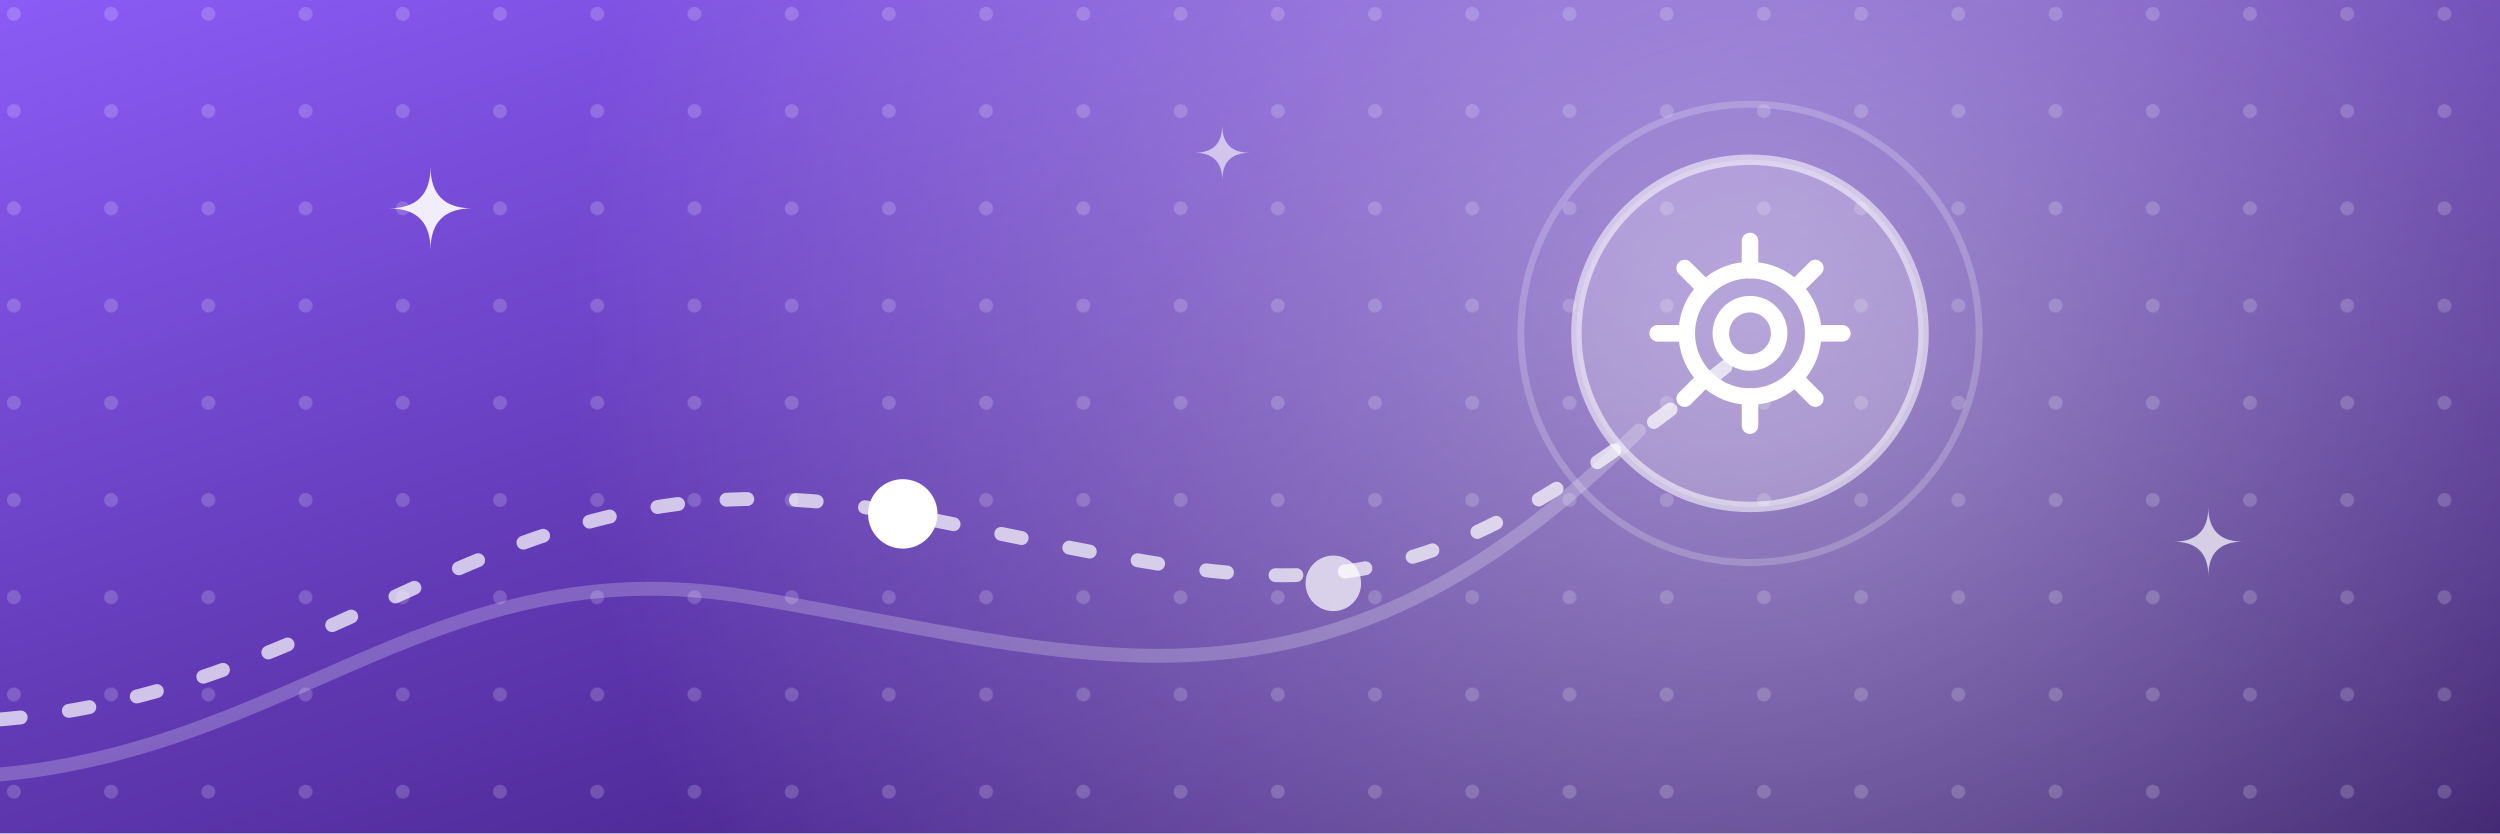
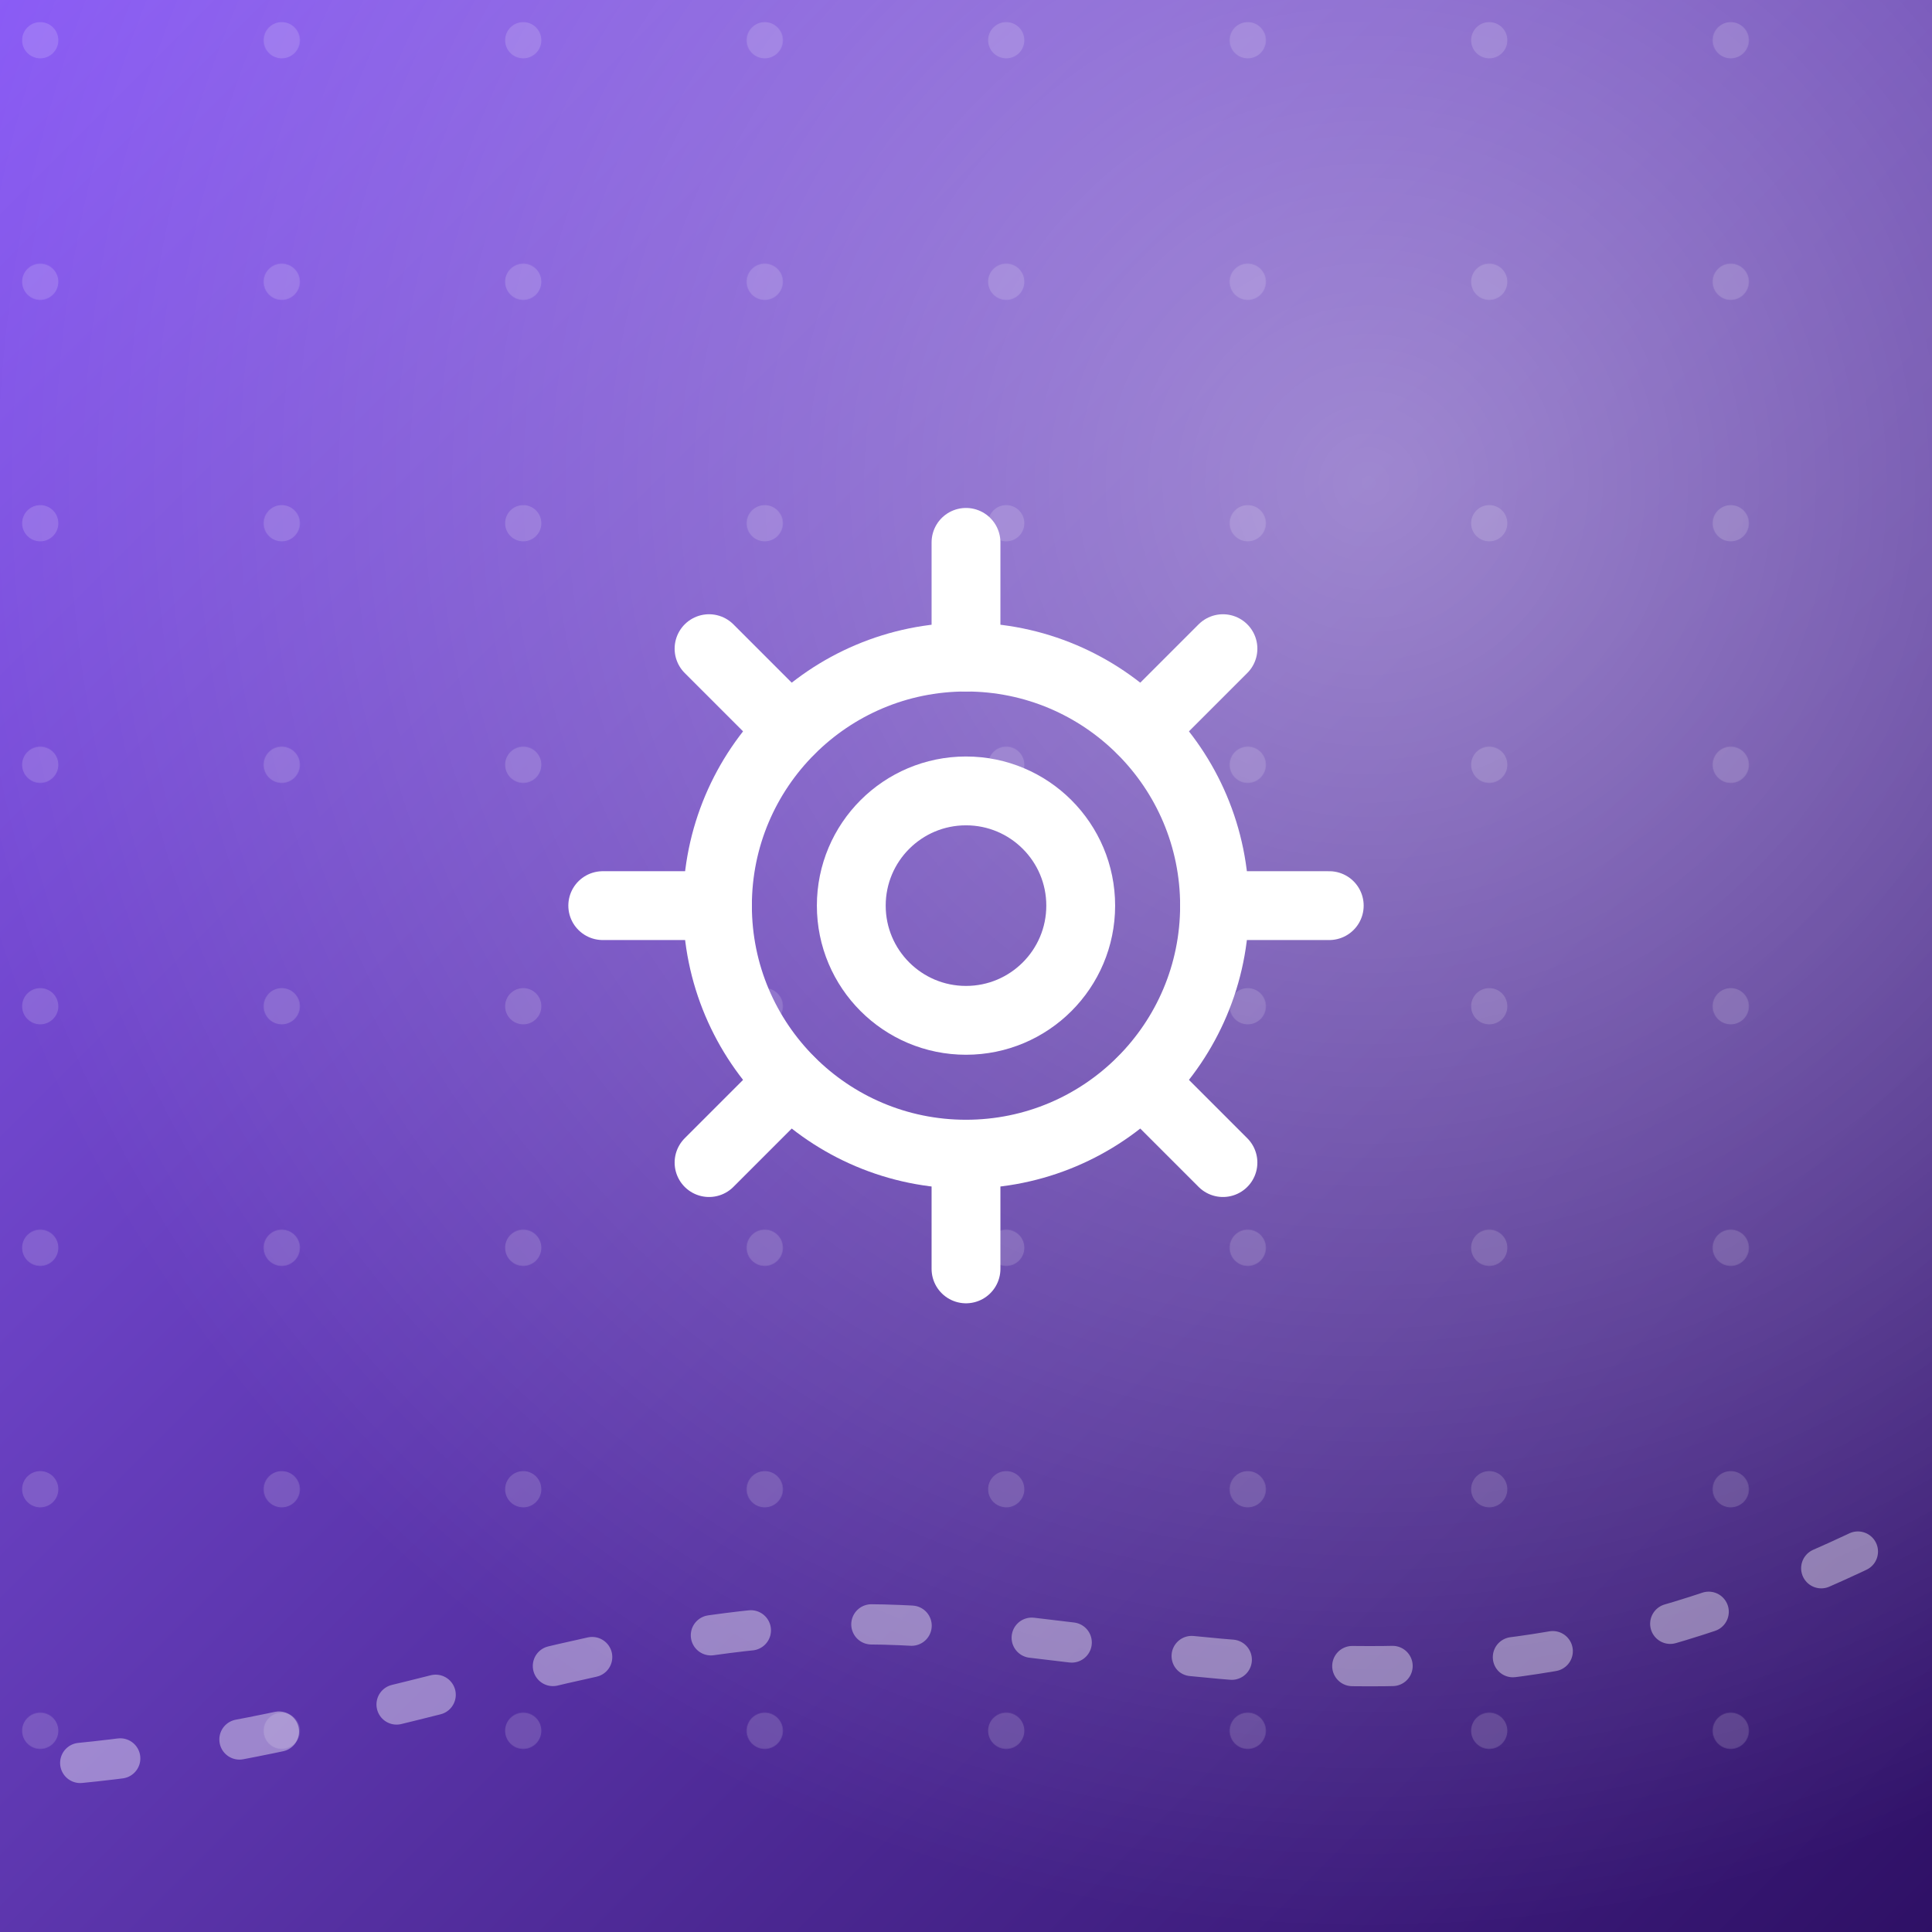
- <svg xmlns="http://www.w3.org/2000/svg" viewBox="0 0 360 120">
+ <svg xmlns="http://www.w3.org/2000/svg" viewBox="0 0 96 96">
  <defs>
    <linearGradient id="rmengineering-bg" x1="0" y1="0" x2="1" y2="1">
      <stop offset="0" stop-color="#8b5cf6" />
      <stop offset="1" stop-color="#2e1065" />
    </linearGradient>
-     <radialGradient id="rmengineering-glow" cx="252" cy="46" r="170" gradientUnits="userSpaceOnUse">
-       <stop offset="0" stop-color="#fff" stop-opacity=".45" />
+     <radialGradient id="rmengineering-glow" cx="68" cy="24" r="72" gradientUnits="userSpaceOnUse">
+       <stop offset="0" stop-color="#fff" stop-opacity=".4" />
      <stop offset="1" stop-color="#fff" stop-opacity="0" />
    </radialGradient>
-     <pattern id="rmengineering-dots" width="14" height="14" patternUnits="userSpaceOnUse">
-       <circle cx="2" cy="2" r="1" fill="#fff" />
+     <pattern id="rmengineering-dots" width="12" height="12" patternUnits="userSpaceOnUse">
+       <circle cx="2" cy="2" r=".9" fill="#fff" />
    </pattern>
  </defs>
-   <rect width="360" height="120" fill="url(#rmengineering-bg)" />
-   <rect width="360" height="120" fill="url(#rmengineering-glow)" />
-   <rect width="360" height="120" fill="url(#rmengineering-dots)" opacity=".18" />
-   <path d="M-10 112C40 112 60 78 108 86S190 108 236 62" fill="none" stroke="#fff" stroke-opacity=".22" stroke-width="2" stroke-linecap="round" />
-   <path d="M-10 104C50 104 70 62 130 74S200 92 252 50" fill="none" stroke="#fff" stroke-opacity=".7" stroke-width="2" stroke-dasharray="3 7" stroke-linecap="round" />
-   <circle cx="130" cy="74" r="5" fill="#fff" />
-   <circle cx="192" cy="84" r="4" fill="#fff" fill-opacity=".7" />
-   <circle cx="252" cy="48" r="25" fill="#fff" fill-opacity=".2" stroke="#fff" stroke-opacity=".55" stroke-width="1.5" />
-   <circle cx="252" cy="48" r="33" fill="none" stroke="#fff" stroke-opacity=".2" />
-   <g transform="translate(252 48) scale(1.4) translate(-12 -12)" fill="none" stroke="#fff" stroke-width="1.7" stroke-linecap="round" stroke-linejoin="round">
+   <rect width="96" height="96" fill="url(#rmengineering-bg)" />
+   <rect width="96" height="96" fill="url(#rmengineering-glow)" />
+   <rect width="96" height="96" fill="url(#rmengineering-dots)" opacity=".16" />
+   <path d="M-4 88C18 88 30 79 48 81S78 86 100 73" fill="none" stroke="#fff" stroke-opacity=".4" stroke-width="2" stroke-dasharray="2 6" stroke-linecap="round" />
+   <g transform="translate(48 45) scale(1.9) translate(-12 -12)" fill="none" stroke="#fff" stroke-width="1.8" stroke-linecap="round" stroke-linejoin="round">
    <circle cx="12" cy="12" r="3" />
    <circle cx="12" cy="12" r="6.5" />
    <path d="M18.5 12L21.5 12M16.6 16.6L18.72 18.72M12 18.5L12 21.5M7.4 16.6L5.28 18.72M5.5 12L2.5 12M7.4 7.4L5.28 5.28M12 5.5L12 2.5M16.6 7.4L18.72 5.28" />
  </g>
-   <path d="M62 24Q62 30 68 30Q62 30 62 36Q62 30 56 30Q62 30 62 24Z" fill="#fff" opacity="0.9" />
-   <path d="M318 73Q318 78 323 78Q318 78 318 83Q318 78 313 78Q318 78 318 73Z" fill="#fff" opacity="0.7" />
-   <path d="M176 18Q176 22 180 22Q176 22 176 26Q176 22 172 22Q176 22 176 18Z" fill="#fff" opacity="0.6" />
</svg>
